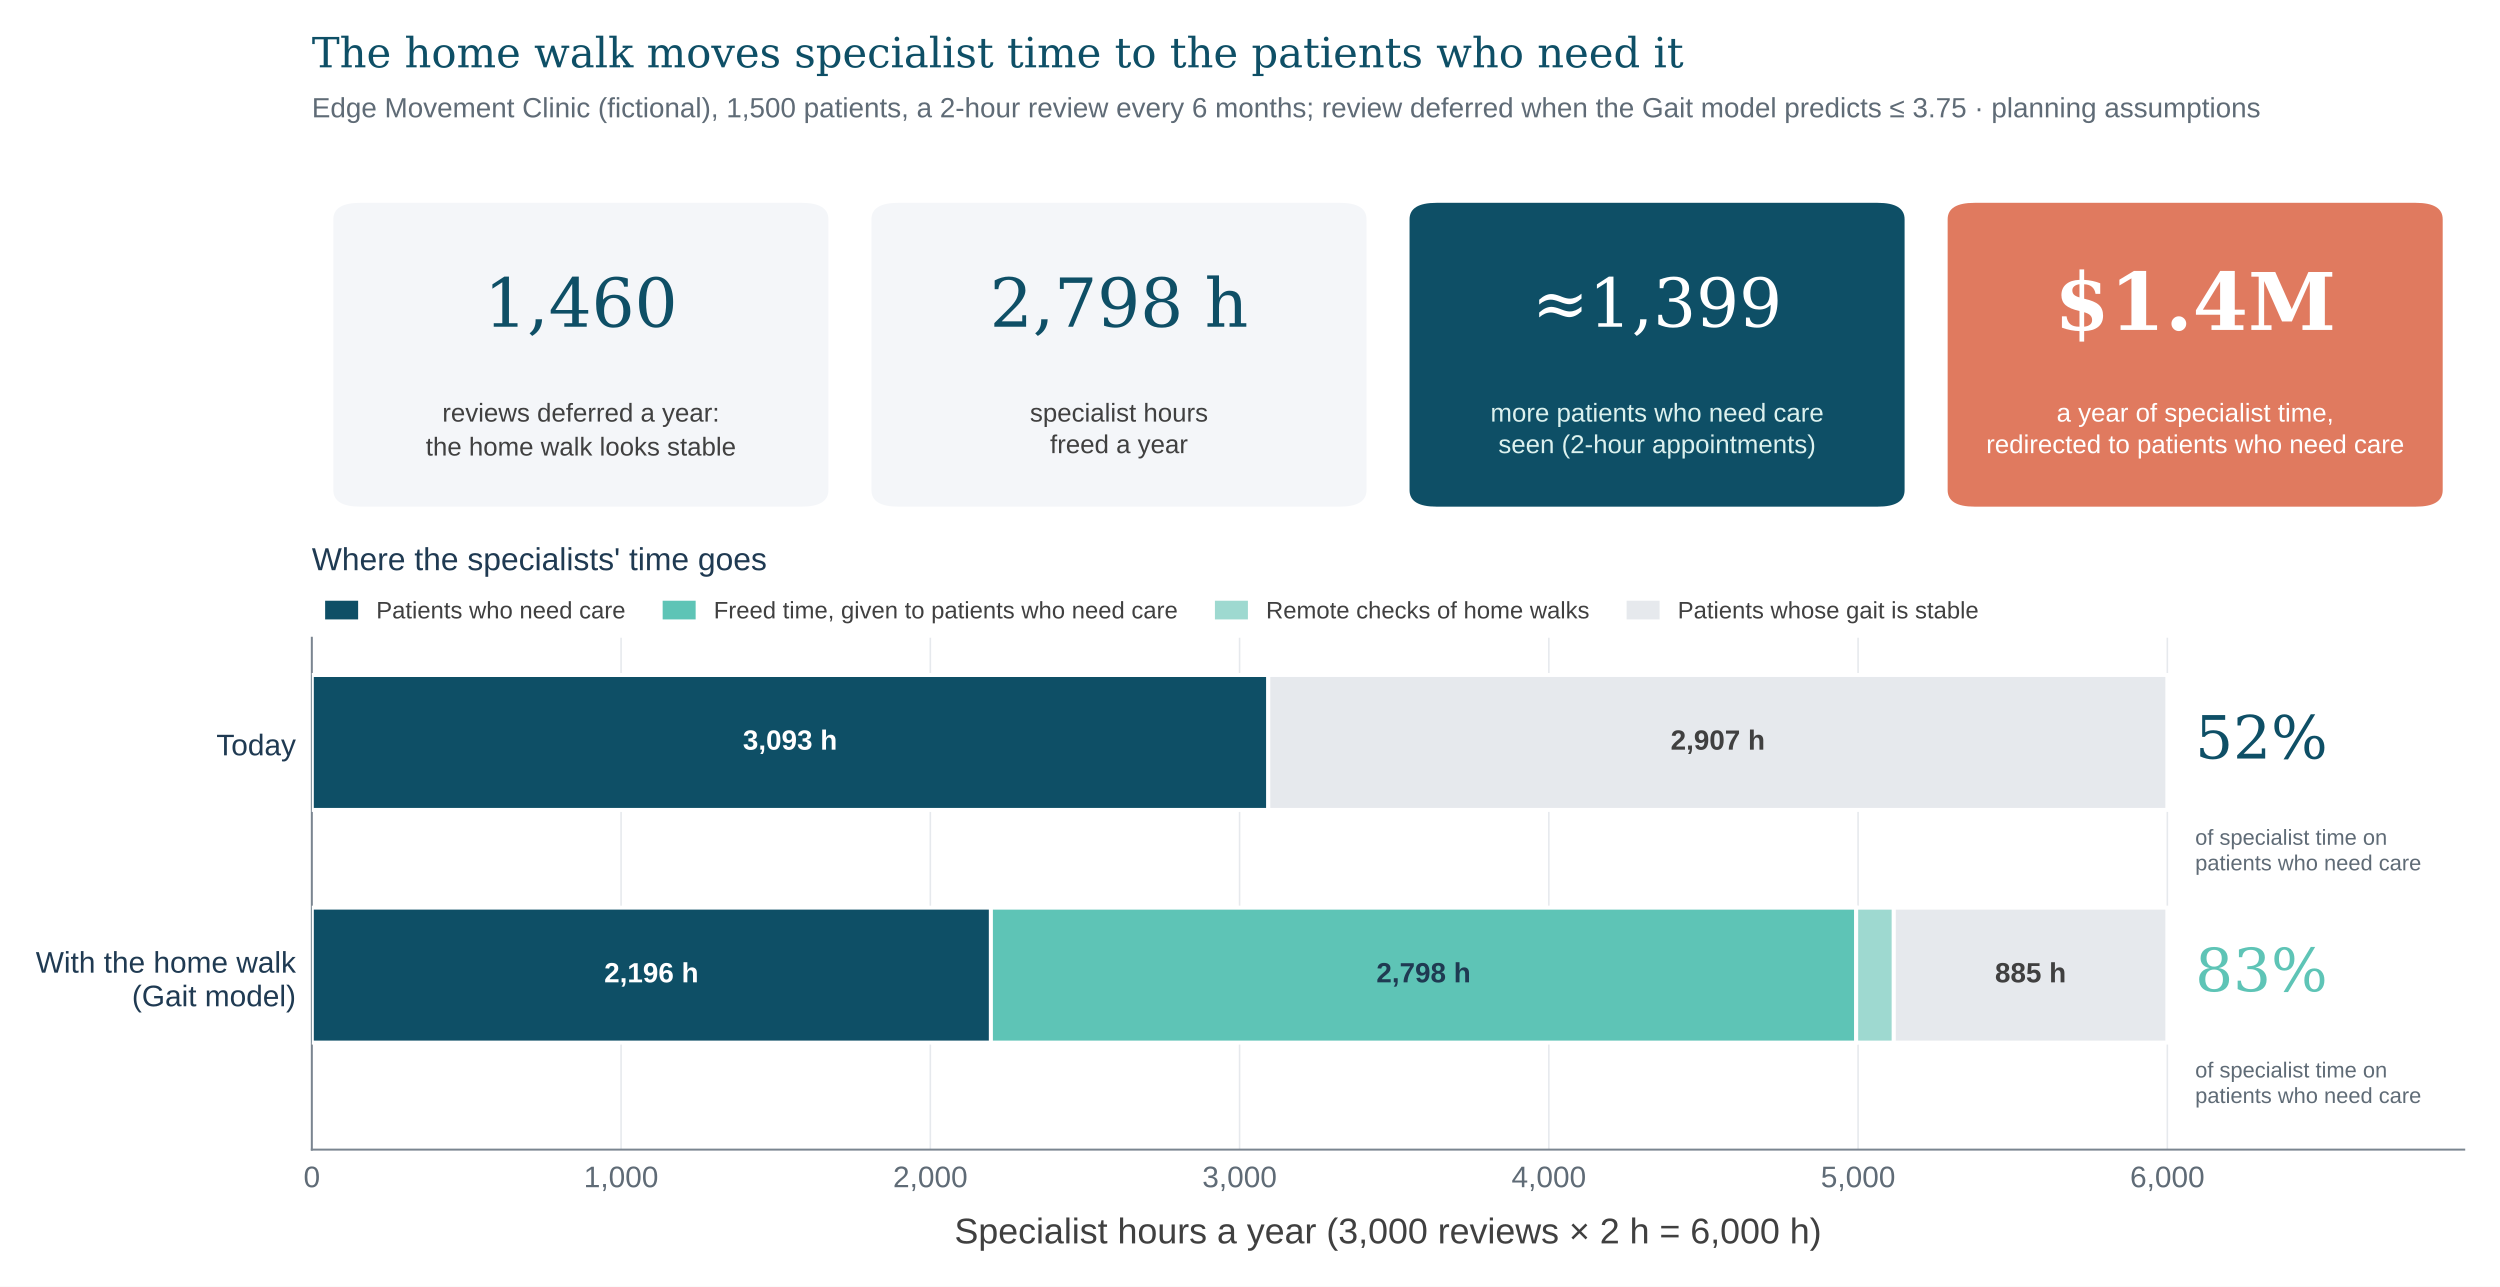
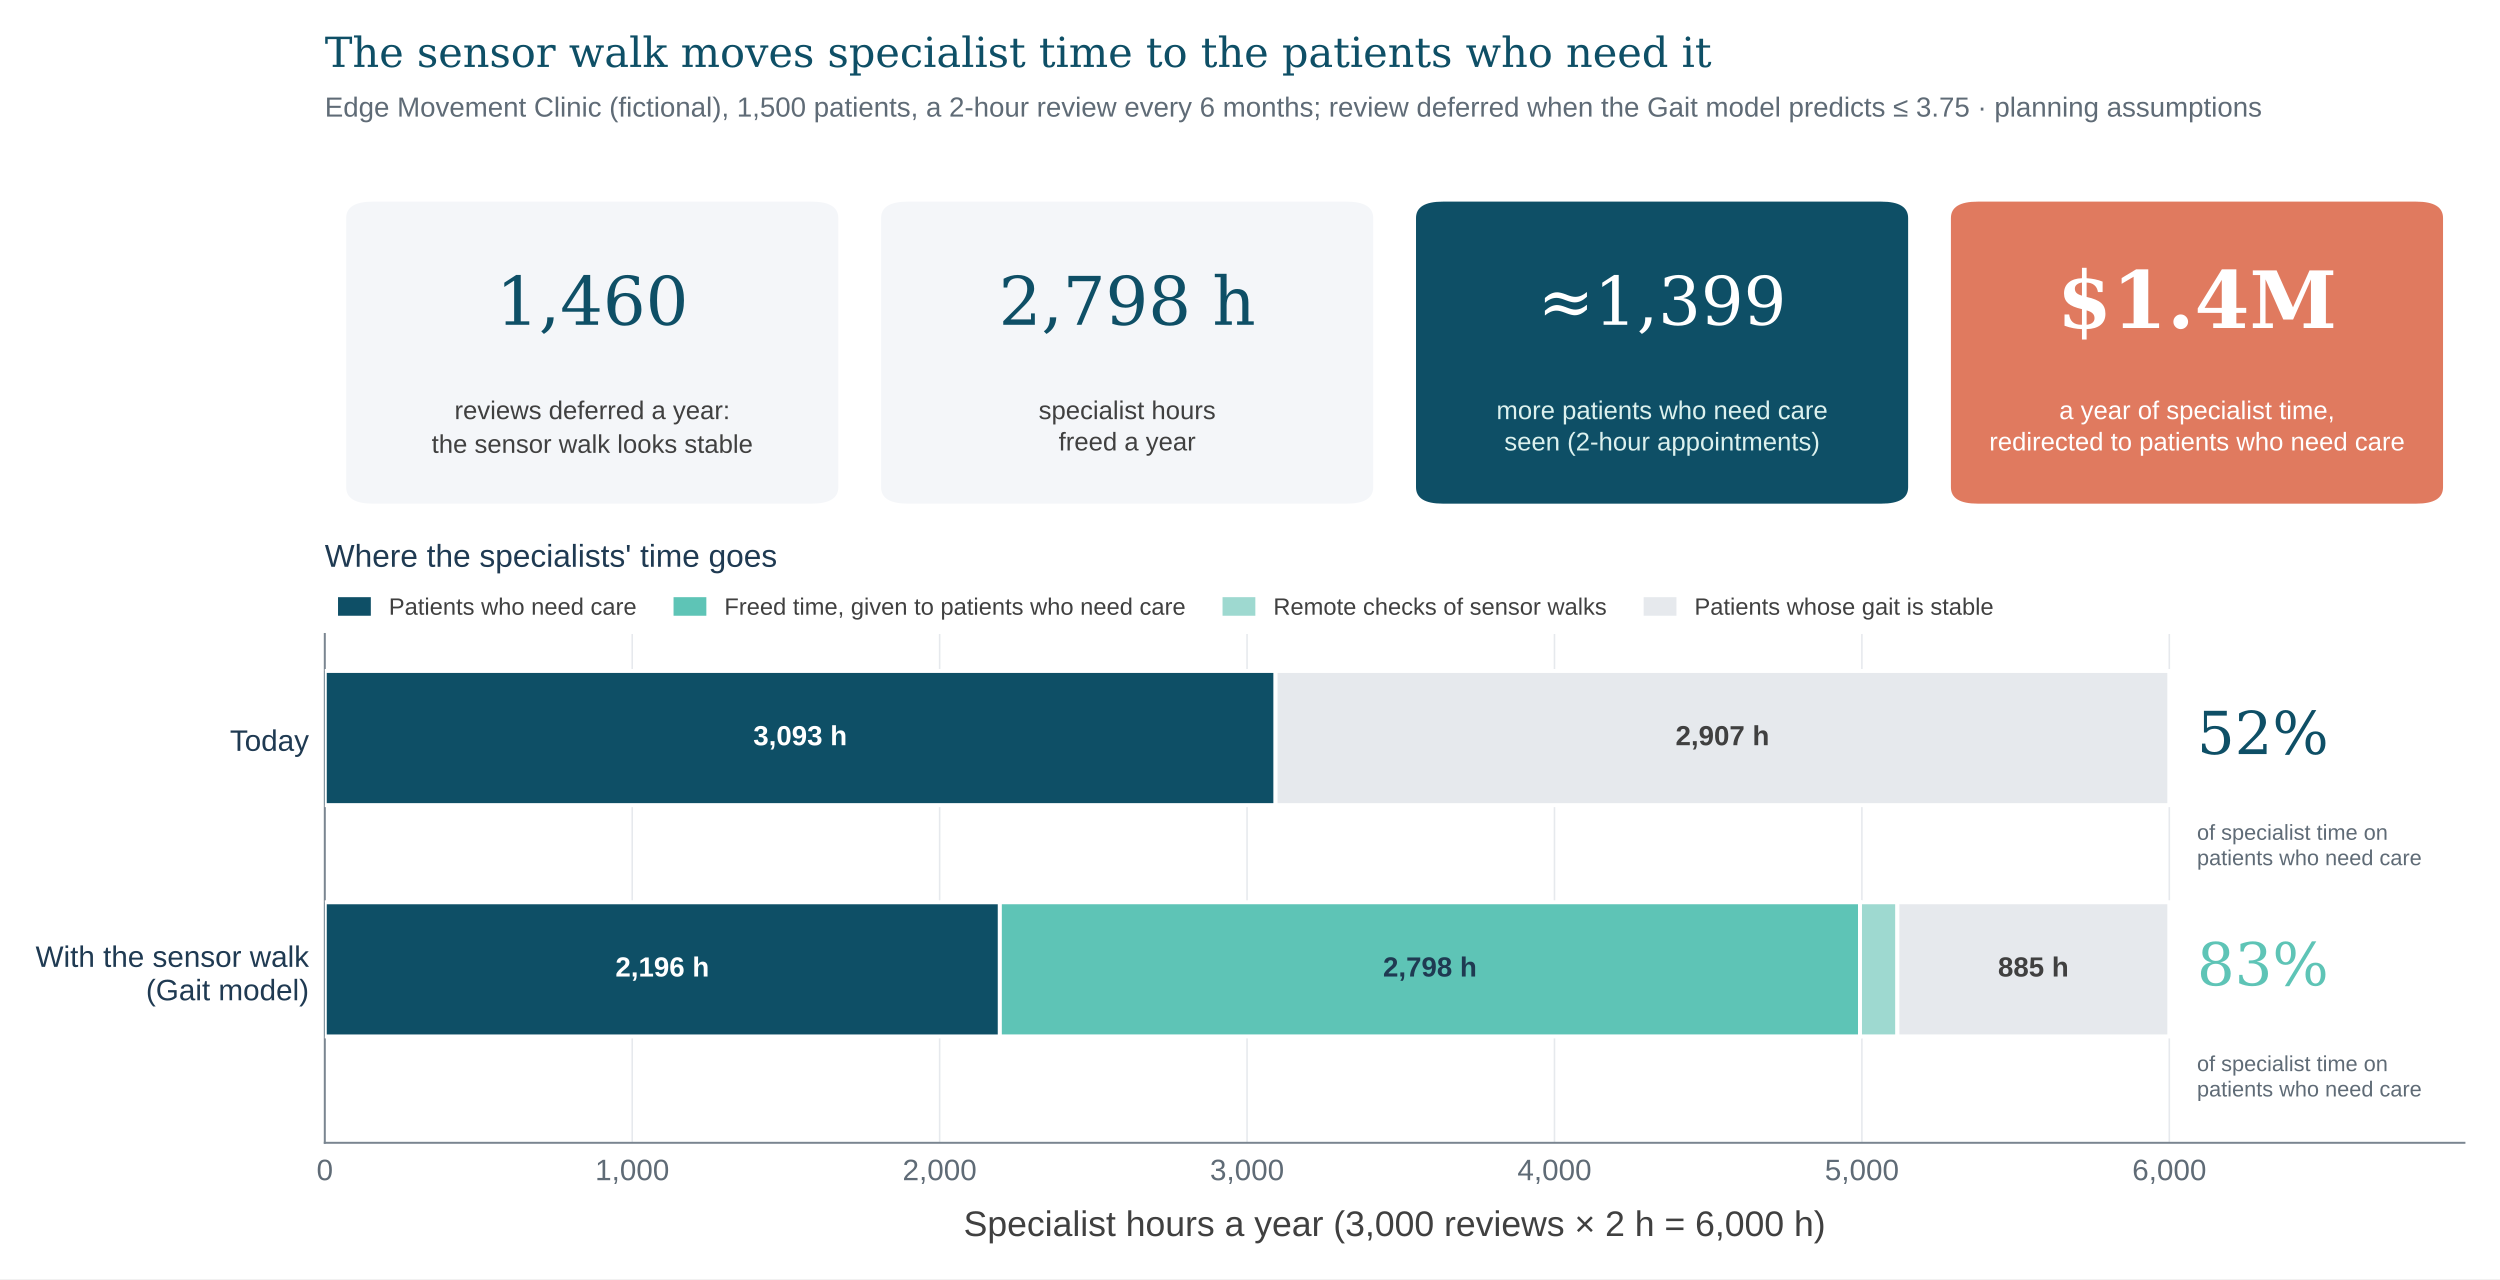
- <svg xmlns="http://www.w3.org/2000/svg" width="1257.757pt" height="647.346pt" viewBox="0 0 1257.757 647.346" version="1.1">
+ <svg xmlns="http://www.w3.org/2000/svg" width="1265.257pt" height="647.346pt" viewBox="0 0 1265.257 647.346" version="1.1">
  <defs>
    <style type="text/css">*{stroke-linejoin: round; stroke-linecap: butt}</style>
  </defs>
  <g id="figure_1">
    <g id="patch_1">
-       <path d="M 0 647.346  L 1257.757 647.346  L 1257.757 0  L 0 0  z " style="fill: #ffffff" />
+       <path d="M 0 647.346  L 1265.257 647.346  L 1265.257 0  L 0 0  z " style="fill: #ffffff" />
    </g>
    <g id="axes_1">
      <g id="patch_2">
-         <path d="M 181.242 254.897  L 403.233 254.897  Q 416.769 254.897 416.769 246.59  L 416.769 110.353  Q 416.769 102.046 403.233 102.046  L 181.242 102.046  Q 167.706 102.046 167.706 110.353  L 167.706 246.59  Q 167.706 254.897 181.242 254.897  z " clip-path="url(#pe69477cc63)" style="fill: #f4f6f9" />
+         <path d="M 188.742 254.897  L 410.733 254.897  Q 424.269 254.897 424.269 246.59  L 424.269 110.353  Q 424.269 102.046 410.733 102.046  L 188.742 102.046  Q 175.206 102.046 175.206 110.353  L 175.206 246.59  Q 175.206 254.897 188.742 254.897  z " clip-path="url(#pb648357796)" style="fill: #f4f6f9" />
      </g>
      <g id="patch_3">
-         <path d="M 451.962 254.897  L 673.953 254.897  Q 687.489 254.897 687.489 246.59  L 687.489 110.353  Q 687.489 102.046 673.953 102.046  L 451.962 102.046  Q 438.426 102.046 438.426 110.353  L 438.426 246.59  Q 438.426 254.897 451.962 254.897  z " clip-path="url(#pe69477cc63)" style="fill: #f4f6f9" />
+         <path d="M 459.462 254.897  L 681.453 254.897  Q 694.989 254.897 694.989 246.59  L 694.989 110.353  Q 694.989 102.046 681.453 102.046  L 459.462 102.046  Q 445.926 102.046 445.926 110.353  L 445.926 246.59  Q 445.926 254.897 459.462 254.897  z " clip-path="url(#pb648357796)" style="fill: #f4f6f9" />
      </g>
      <g id="patch_4">
-         <path d="M 722.682 254.897  L 944.673 254.897  Q 958.209 254.897 958.209 246.59  L 958.209 110.353  Q 958.209 102.046 944.673 102.046  L 722.682 102.046  Q 709.146 102.046 709.146 110.353  L 709.146 246.59  Q 709.146 254.897 722.682 254.897  z " clip-path="url(#pe69477cc63)" style="fill: #0e4f66" />
+         <path d="M 730.182 254.897  L 952.173 254.897  Q 965.709 254.897 965.709 246.59  L 965.709 110.353  Q 965.709 102.046 952.173 102.046  L 730.182 102.046  Q 716.646 102.046 716.646 110.353  L 716.646 246.59  Q 716.646 254.897 730.182 254.897  z " clip-path="url(#pb648357796)" style="fill: #0e4f66" />
      </g>
      <g id="patch_5">
-         <path d="M 993.402 254.897  L 1215.393 254.897  Q 1228.929 254.897 1228.929 246.59  L 1228.929 110.353  Q 1228.929 102.046 1215.393 102.046  L 993.402 102.046  Q 979.866 102.046 979.866 110.353  L 979.866 246.59  Q 979.866 254.897 993.402 254.897  z " clip-path="url(#pe69477cc63)" style="fill: #e07a5f" />
+         <path d="M 1000.902 254.897  L 1222.893 254.897  Q 1236.429 254.897 1236.429 246.59  L 1236.429 110.353  Q 1236.429 102.046 1222.893 102.046  L 1000.902 102.046  Q 987.366 102.046 987.366 110.353  L 987.366 246.59  Q 987.366 254.897 1000.902 254.897  z " clip-path="url(#pb648357796)" style="fill: #e07a5f" />
      </g>
      <g id="text_1">
-         <text style="font-size: 34px; font-family: 'Georgia', 'DejaVu Serif', serif; text-anchor: middle; fill: #0e4f66" x="292.237" y="164.384" transform="rotate(-0 292.2373 164.3836)">1,460</text>
+         <text style="font-size: 34px; font-family: 'Georgia', 'DejaVu Serif', serif; text-anchor: middle; fill: #0e4f66" x="299.737" y="164.384" transform="rotate(-0 299.7373 164.3836)">1,460</text>
      </g>
      <g id="text_2">
-         <text style="font-size: 13px; font-family: 'Arial', 'DejaVu Sans', sans-serif; fill: #404040" transform="translate(222.5167 212.1176)">reviews deferred a year:</text>
-         <text style="font-size: 13px; font-family: 'Arial', 'DejaVu Sans', sans-serif; fill: #404040" transform="translate(214.2008 229.1905)">the home walk looks stable</text>
+         <text style="font-size: 13px; font-family: 'Arial', 'DejaVu Sans', sans-serif; fill: #404040" transform="translate(230.0167 212.1176)">reviews deferred a year:</text>
+         <text style="font-size: 13px; font-family: 'Arial', 'DejaVu Sans', sans-serif; fill: #404040" transform="translate(218.4508 229.1905)">the sensor walk looks stable</text>
      </g>
      <g id="text_3">
-         <text style="font-size: 34px; font-family: 'Georgia', 'DejaVu Serif', serif; text-anchor: middle; fill: #0e4f66" x="562.957" y="164.384" transform="rotate(-0 562.9573 164.3836)">2,798 h</text>
+         <text style="font-size: 34px; font-family: 'Georgia', 'DejaVu Serif', serif; text-anchor: middle; fill: #0e4f66" x="570.457" y="164.384" transform="rotate(-0 570.4573 164.3836)">2,798 h</text>
      </g>
      <g id="text_4">
-         <text style="font-size: 13px; font-family: 'Arial', 'DejaVu Sans', sans-serif; fill: #404040" transform="translate(518.1612 212.1145)">specialist hours</text>
-         <text style="font-size: 13px; font-family: 'Arial', 'DejaVu Sans', sans-serif; fill: #404040" transform="translate(528.2737 227.9778)">freed a year</text>
+         <text style="font-size: 13px; font-family: 'Arial', 'DejaVu Sans', sans-serif; fill: #404040" transform="translate(525.6612 212.1145)">specialist hours</text>
+         <text style="font-size: 13px; font-family: 'Arial', 'DejaVu Sans', sans-serif; fill: #404040" transform="translate(535.7737 227.9778)">freed a year</text>
      </g>
      <g id="text_5">
-         <text style="font-size: 34px; font-family: 'Georgia', 'DejaVu Serif', serif; text-anchor: middle; fill: #ffffff" x="833.677" y="164.384" transform="rotate(-0 833.6773 164.3836)">≈1,399</text>
+         <text style="font-size: 34px; font-family: 'Georgia', 'DejaVu Serif', serif; text-anchor: middle; fill: #ffffff" x="841.177" y="164.384" transform="rotate(-0 841.1773 164.3836)">≈1,399</text>
      </g>
      <g id="text_6">
-         <text style="font-size: 13px; font-family: 'Arial', 'DejaVu Sans', sans-serif; fill: #dcf1ee" transform="translate(749.8568 212.1145)">more patients who need care</text>
-         <text style="font-size: 13px; font-family: 'Arial', 'DejaVu Sans', sans-serif; fill: #dcf1ee" transform="translate(753.834 227.9778)">seen (2-hour appointments)</text>
+         <text style="font-size: 13px; font-family: 'Arial', 'DejaVu Sans', sans-serif; fill: #dcf1ee" transform="translate(757.3568 212.1145)">more patients who need care</text>
+         <text style="font-size: 13px; font-family: 'Arial', 'DejaVu Sans', sans-serif; fill: #dcf1ee" transform="translate(761.334 227.9778)">seen (2-hour appointments)</text>
      </g>
      <g id="text_7">
-         <text style="font-weight: 700; font-size: 40px; font-family: 'Georgia', 'DejaVu Serif', serif; text-anchor: middle; fill: #ffffff" x="1104.397" y="166.002" transform="rotate(-0 1104.397 166.0023)">$1.4M</text>
+         <text style="font-weight: 700; font-size: 40px; font-family: 'Georgia', 'DejaVu Serif', serif; text-anchor: middle; fill: #ffffff" x="1111.897" y="166.002" transform="rotate(-0 1111.897 166.0023)">$1.4M</text>
      </g>
      <g id="text_8">
-         <text style="font-size: 13px; font-family: 'Arial', 'DejaVu Sans', sans-serif; fill: #ffffff" transform="translate(1034.679 212.1176)">a year of specialist time,</text>
-         <text style="font-size: 13px; font-family: 'Arial', 'DejaVu Sans', sans-serif; fill: #ffffff" transform="translate(999.2568 227.9748)">redirected to patients who need care</text>
+         <text style="font-size: 13px; font-family: 'Arial', 'DejaVu Sans', sans-serif; fill: #ffffff" transform="translate(1042.179 212.1176)">a year of specialist time,</text>
+         <text style="font-size: 13px; font-family: 'Arial', 'DejaVu Sans', sans-serif; fill: #ffffff" transform="translate(1006.757 227.9748)">redirected to patients who need care</text>
      </g>
    </g>
    <g id="axes_2">
      <g id="patch_6">
-         <path d="M 156.877 578.376  L 1239.757 578.376  L 1239.757 320.855  L 156.877 320.855  z " style="fill: #ffffff" />
+         <path d="M 164.377 578.376  L 1247.257 578.376  L 1247.257 320.855  L 164.377 320.855  z " style="fill: #ffffff" />
      </g>
      <g id="matplotlib.axis_1">
        <g id="xtick_1">
          <g id="line2d_1">
-             <path d="M 156.877 578.376  L 156.877 320.855  " clip-path="url(#p43bace91bb)" style="fill: none; stroke: #e6e9ed; stroke-width: 0.8; stroke-linecap: round" />
+             <path d="M 164.377 578.376  L 164.377 320.855  " clip-path="url(#p11ad9bfaa8)" style="fill: none; stroke: #e6e9ed; stroke-width: 0.8; stroke-linecap: round" />
          </g>
          <g id="line2d_2" />
          <g id="text_9">
-             <text style="font-size: 15px; font-family: 'Arial', 'DejaVu Sans', sans-serif; text-anchor: middle; fill: #5f6b76" x="156.877" y="597.296" transform="rotate(-0 156.8773 597.2964)">0</text>
+             <text style="font-size: 15px; font-family: 'Arial', 'DejaVu Sans', sans-serif; text-anchor: middle; fill: #5f6b76" x="164.377" y="597.296" transform="rotate(-0 164.3773 597.2964)">0</text>
          </g>
        </g>
        <g id="xtick_2">
          <g id="line2d_3">
-             <path d="M 312.464 578.376  L 312.464 320.855  " clip-path="url(#p43bace91bb)" style="fill: none; stroke: #e6e9ed; stroke-width: 0.8; stroke-linecap: round" />
+             <path d="M 319.964 578.376  L 319.964 320.855  " clip-path="url(#p11ad9bfaa8)" style="fill: none; stroke: #e6e9ed; stroke-width: 0.8; stroke-linecap: round" />
          </g>
          <g id="line2d_4" />
          <g id="text_10">
-             <text style="font-size: 15px; font-family: 'Arial', 'DejaVu Sans', sans-serif; text-anchor: middle; fill: #5f6b76" x="312.464" y="597.296" transform="rotate(-0 312.4636 597.2964)">1,000</text>
+             <text style="font-size: 15px; font-family: 'Arial', 'DejaVu Sans', sans-serif; text-anchor: middle; fill: #5f6b76" x="319.964" y="597.296" transform="rotate(-0 319.9636 597.2964)">1,000</text>
          </g>
        </g>
        <g id="xtick_3">
          <g id="line2d_5">
-             <path d="M 468.05 578.376  L 468.05 320.855  " clip-path="url(#p43bace91bb)" style="fill: none; stroke: #e6e9ed; stroke-width: 0.8; stroke-linecap: round" />
+             <path d="M 475.55 578.376  L 475.55 320.855  " clip-path="url(#p11ad9bfaa8)" style="fill: none; stroke: #e6e9ed; stroke-width: 0.8; stroke-linecap: round" />
          </g>
          <g id="line2d_6" />
          <g id="text_11">
-             <text style="font-size: 15px; font-family: 'Arial', 'DejaVu Sans', sans-serif; text-anchor: middle; fill: #5f6b76" x="468.05" y="597.296" transform="rotate(-0 468.0498 597.2964)">2,000</text>
+             <text style="font-size: 15px; font-family: 'Arial', 'DejaVu Sans', sans-serif; text-anchor: middle; fill: #5f6b76" x="475.55" y="597.296" transform="rotate(-0 475.5498 597.2964)">2,000</text>
          </g>
        </g>
        <g id="xtick_4">
          <g id="line2d_7">
-             <path d="M 623.636 578.376  L 623.636 320.855  " clip-path="url(#p43bace91bb)" style="fill: none; stroke: #e6e9ed; stroke-width: 0.8; stroke-linecap: round" />
+             <path d="M 631.136 578.376  L 631.136 320.855  " clip-path="url(#p11ad9bfaa8)" style="fill: none; stroke: #e6e9ed; stroke-width: 0.8; stroke-linecap: round" />
          </g>
          <g id="line2d_8" />
          <g id="text_12">
-             <text style="font-size: 15px; font-family: 'Arial', 'DejaVu Sans', sans-serif; text-anchor: middle; fill: #5f6b76" x="623.636" y="597.296" transform="rotate(-0 623.636 597.2964)">3,000</text>
+             <text style="font-size: 15px; font-family: 'Arial', 'DejaVu Sans', sans-serif; text-anchor: middle; fill: #5f6b76" x="631.136" y="597.296" transform="rotate(-0 631.136 597.2964)">3,000</text>
          </g>
        </g>
        <g id="xtick_5">
          <g id="line2d_9">
-             <path d="M 779.222 578.376  L 779.222 320.855  " clip-path="url(#p43bace91bb)" style="fill: none; stroke: #e6e9ed; stroke-width: 0.8; stroke-linecap: round" />
+             <path d="M 786.722 578.376  L 786.722 320.855  " clip-path="url(#p11ad9bfaa8)" style="fill: none; stroke: #e6e9ed; stroke-width: 0.8; stroke-linecap: round" />
          </g>
          <g id="line2d_10" />
          <g id="text_13">
-             <text style="font-size: 15px; font-family: 'Arial', 'DejaVu Sans', sans-serif; text-anchor: middle; fill: #5f6b76" x="779.222" y="597.296" transform="rotate(-0 779.2222 597.2964)">4,000</text>
+             <text style="font-size: 15px; font-family: 'Arial', 'DejaVu Sans', sans-serif; text-anchor: middle; fill: #5f6b76" x="786.722" y="597.296" transform="rotate(-0 786.7222 597.2964)">4,000</text>
          </g>
        </g>
        <g id="xtick_6">
          <g id="line2d_11">
-             <path d="M 934.808 578.376  L 934.808 320.855  " clip-path="url(#p43bace91bb)" style="fill: none; stroke: #e6e9ed; stroke-width: 0.8; stroke-linecap: round" />
+             <path d="M 942.308 578.376  L 942.308 320.855  " clip-path="url(#p11ad9bfaa8)" style="fill: none; stroke: #e6e9ed; stroke-width: 0.8; stroke-linecap: round" />
          </g>
          <g id="line2d_12" />
          <g id="text_14">
-             <text style="font-size: 15px; font-family: 'Arial', 'DejaVu Sans', sans-serif; text-anchor: middle; fill: #5f6b76" x="934.808" y="597.296" transform="rotate(-0 934.8084 597.2964)">5,000</text>
+             <text style="font-size: 15px; font-family: 'Arial', 'DejaVu Sans', sans-serif; text-anchor: middle; fill: #5f6b76" x="942.308" y="597.296" transform="rotate(-0 942.3084 597.2964)">5,000</text>
          </g>
        </g>
        <g id="xtick_7">
          <g id="line2d_13">
-             <path d="M 1090.395 578.376  L 1090.395 320.855  " clip-path="url(#p43bace91bb)" style="fill: none; stroke: #e6e9ed; stroke-width: 0.8; stroke-linecap: round" />
+             <path d="M 1097.895 578.376  L 1097.895 320.855  " clip-path="url(#p11ad9bfaa8)" style="fill: none; stroke: #e6e9ed; stroke-width: 0.8; stroke-linecap: round" />
          </g>
          <g id="line2d_14" />
          <g id="text_15">
-             <text style="font-size: 15px; font-family: 'Arial', 'DejaVu Sans', sans-serif; text-anchor: middle; fill: #5f6b76" x="1090.395" y="597.296" transform="rotate(-0 1090.395 597.2964)">6,000</text>
+             <text style="font-size: 15px; font-family: 'Arial', 'DejaVu Sans', sans-serif; text-anchor: middle; fill: #5f6b76" x="1097.895" y="597.296" transform="rotate(-0 1097.895 597.2964)">6,000</text>
          </g>
        </g>
        <g id="text_16">
-           <text style="font-size: 18px; font-family: 'Arial', 'DejaVu Sans', sans-serif; text-anchor: middle; fill: #404040" x="698.317" y="625.558" transform="rotate(-0 698.3173 625.5576)">Specialist hours a year (3,000 reviews × 2 h = 6,000 h)</text>
+           <text style="font-size: 18px; font-family: 'Arial', 'DejaVu Sans', sans-serif; text-anchor: middle; fill: #404040" x="705.817" y="625.558" transform="rotate(-0 705.8173 625.5576)">Specialist hours a year (3,000 reviews × 2 h = 6,000 h)</text>
        </g>
      </g>
      <g id="matplotlib.axis_2">
        <g id="ytick_1">
          <g id="line2d_15" />
          <g id="text_17">
-             <text style="font-size: 15px; font-family: 'Arial', 'DejaVu Sans', sans-serif; fill: #1f3a52" transform="translate(18 489.3496)">With the home walk</text>
-             <text style="font-size: 15px; font-family: 'Arial', 'DejaVu Sans', sans-serif; fill: #1f3a52" transform="translate(66.36094 506.2507)">(Gait model)</text>
+             <text style="font-size: 15px; font-family: 'Arial', 'DejaVu Sans', sans-serif; fill: #1f3a52" transform="translate(18 489.3496)">With the sensor walk</text>
+             <text style="font-size: 15px; font-family: 'Arial', 'DejaVu Sans', sans-serif; fill: #1f3a52" transform="translate(73.86094 506.2507)">(Gait model)</text>
          </g>
        </g>
        <g id="ytick_2">
          <g id="line2d_16" />
          <g id="text_18">
-             <text style="font-size: 15px; font-family: 'Arial', 'DejaVu Sans', sans-serif; text-anchor: end; fill: #1f3a52" x="148.877" y="380" transform="rotate(-0 148.8773 380)">Today</text>
+             <text style="font-size: 15px; font-family: 'Arial', 'DejaVu Sans', sans-serif; text-anchor: end; fill: #1f3a52" x="156.377" y="380" transform="rotate(-0 156.3773 380)">Today</text>
          </g>
        </g>
      </g>
      <g id="patch_7">
-         <path d="M 156.877 578.376  L 156.877 320.855  " style="fill: none; stroke: #7a8590; stroke-linejoin: miter; stroke-linecap: square" />
+         <path d="M 164.377 578.376  L 164.377 320.855  " style="fill: none; stroke: #7a8590; stroke-linejoin: miter; stroke-linecap: square" />
      </g>
      <g id="patch_8">
-         <path d="M 156.877 578.376  L 1239.757 578.376  " style="fill: none; stroke: #7a8590; stroke-linejoin: miter; stroke-linecap: square" />
+         <path d="M 164.377 578.376  L 1247.257 578.376  " style="fill: none; stroke: #7a8590; stroke-linejoin: miter; stroke-linecap: square" />
      </g>
      <g id="patch_9">
-         <path d="M 156.877 524.531  L 498.525 524.531  L 498.525 456.639  L 156.877 456.639  z " clip-path="url(#p43bace91bb)" style="fill: #0e4f66; stroke: #ffffff; stroke-width: 2; stroke-linejoin: miter" />
+         <path d="M 164.377 524.531  L 506.025 524.531  L 506.025 456.639  L 164.377 456.639  z " clip-path="url(#p11ad9bfaa8)" style="fill: #0e4f66; stroke: #ffffff; stroke-width: 2; stroke-linejoin: miter" />
      </g>
      <g id="patch_10">
-         <path d="M 498.525 524.531  L 933.846 524.531  L 933.846 456.639  L 498.525 456.639  z " clip-path="url(#p43bace91bb)" style="fill: #5ec4b6; stroke: #ffffff; stroke-width: 2; stroke-linejoin: miter" />
+         <path d="M 506.025 524.531  L 941.346 524.531  L 941.346 456.639  L 506.025 456.639  z " clip-path="url(#p11ad9bfaa8)" style="fill: #5ec4b6; stroke: #ffffff; stroke-width: 2; stroke-linejoin: miter" />
      </g>
      <g id="patch_11">
-         <path d="M 933.846 524.531  L 952.773 524.531  L 952.773 456.639  L 933.846 456.639  z " clip-path="url(#p43bace91bb)" style="fill: #9ed9d0; stroke: #ffffff; stroke-width: 2; stroke-linejoin: miter" />
+         <path d="M 941.346 524.531  L 960.273 524.531  L 960.273 456.639  L 941.346 456.639  z " clip-path="url(#p11ad9bfaa8)" style="fill: #9ed9d0; stroke: #ffffff; stroke-width: 2; stroke-linejoin: miter" />
      </g>
      <g id="patch_12">
-         <path d="M 952.773 524.531  L 1090.395 524.531  L 1090.395 456.639  L 952.773 456.639  z " clip-path="url(#p43bace91bb)" style="fill: #e6e9ed; stroke: #ffffff; stroke-width: 2; stroke-linejoin: miter" />
+         <path d="M 960.273 524.531  L 1097.895 524.531  L 1097.895 456.639  L 960.273 456.639  z " clip-path="url(#p11ad9bfaa8)" style="fill: #e6e9ed; stroke: #ffffff; stroke-width: 2; stroke-linejoin: miter" />
      </g>
      <g id="patch_13">
-         <path d="M 156.877 407.476  L 638.072 407.476  L 638.072 339.584  L 156.877 339.584  z " clip-path="url(#p43bace91bb)" style="fill: #0e4f66; stroke: #ffffff; stroke-width: 2; stroke-linejoin: miter" />
+         <path d="M 164.377 407.476  L 645.572 407.476  L 645.572 339.584  L 164.377 339.584  z " clip-path="url(#p11ad9bfaa8)" style="fill: #0e4f66; stroke: #ffffff; stroke-width: 2; stroke-linejoin: miter" />
      </g>
      <g id="patch_14">
-         <path d="M 638.072 407.476  L 1090.395 407.476  L 1090.395 339.584  L 638.072 339.584  z " clip-path="url(#p43bace91bb)" style="fill: #e6e9ed; stroke: #ffffff; stroke-width: 2; stroke-linejoin: miter" />
+         <path d="M 645.572 407.476  L 1097.895 407.476  L 1097.895 339.584  L 645.572 339.584  z " clip-path="url(#p11ad9bfaa8)" style="fill: #e6e9ed; stroke: #ffffff; stroke-width: 2; stroke-linejoin: miter" />
      </g>
      <g id="text_19">
-         <text style="font-size: 30px; font-family: 'Georgia', 'DejaVu Serif', serif; text-anchor: start; fill: #5ec4b6" x="1104.397" y="498.678" transform="rotate(-0 1104.397 498.6781)">83%</text>
+         <text style="font-size: 30px; font-family: 'Georgia', 'DejaVu Serif', serif; text-anchor: start; fill: #5ec4b6" x="1111.897" y="498.678" transform="rotate(-0 1111.897 498.6781)">83%</text>
      </g>
      <g id="text_20">
-         <text style="font-size: 11px; font-family: 'Arial', 'DejaVu Sans', sans-serif; fill: #5f6b76" transform="translate(1104.397 542.0873)">of specialist time on</text>
-         <text style="font-size: 11px; font-family: 'Arial', 'DejaVu Sans', sans-serif; fill: #5f6b76" transform="translate(1104.397 554.9243)">patients who need care</text>
+         <text style="font-size: 11px; font-family: 'Arial', 'DejaVu Sans', sans-serif; fill: #5f6b76" transform="translate(1111.897 542.0873)">of specialist time on</text>
+         <text style="font-size: 11px; font-family: 'Arial', 'DejaVu Sans', sans-serif; fill: #5f6b76" transform="translate(1111.897 554.9243)">patients who need care</text>
      </g>
      <g id="text_21">
-         <text style="font-size: 30px; font-family: 'Georgia', 'DejaVu Serif', serif; text-anchor: start; fill: #0e4f66" x="1104.397" y="381.623" transform="rotate(-0 1104.397 381.6232)">52%</text>
+         <text style="font-size: 30px; font-family: 'Georgia', 'DejaVu Serif', serif; text-anchor: start; fill: #0e4f66" x="1111.897" y="381.623" transform="rotate(-0 1111.897 381.6232)">52%</text>
      </g>
      <g id="text_22">
-         <text style="font-size: 11px; font-family: 'Arial', 'DejaVu Sans', sans-serif; fill: #5f6b76" transform="translate(1104.397 425.0324)">of specialist time on</text>
-         <text style="font-size: 11px; font-family: 'Arial', 'DejaVu Sans', sans-serif; fill: #5f6b76" transform="translate(1104.397 437.8695)">patients who need care</text>
+         <text style="font-size: 11px; font-family: 'Arial', 'DejaVu Sans', sans-serif; fill: #5f6b76" transform="translate(1111.897 425.0324)">of specialist time on</text>
+         <text style="font-size: 11px; font-family: 'Arial', 'DejaVu Sans', sans-serif; fill: #5f6b76" transform="translate(1111.897 437.8695)">patients who need care</text>
      </g>
      <g id="text_23">
-         <text style="font-size: 16px; font-family: 'Arial', 'DejaVu Sans', sans-serif; text-anchor: start; fill: #1f3a52" x="156.877" y="286.855" transform="rotate(-0 156.8773 286.8553)">Where the specialists' time goes</text>
+         <text style="font-size: 16px; font-family: 'Arial', 'DejaVu Sans', sans-serif; text-anchor: start; fill: #1f3a52" x="164.377" y="286.855" transform="rotate(-0 164.3773 286.8553)">Where the specialists' time goes</text>
      </g>
      <g id="text_24">
-         <text style="font-weight: 700; font-size: 14px; font-family: 'Arial', 'DejaVu Sans', sans-serif; text-anchor: middle; fill: #ffffff" x="327.701" y="494.208" transform="rotate(-0 327.7014 494.2079)">2,196 h</text>
+         <text style="font-weight: 700; font-size: 14px; font-family: 'Arial', 'DejaVu Sans', sans-serif; text-anchor: middle; fill: #ffffff" x="335.201" y="494.208" transform="rotate(-0 335.2014 494.2079)">2,196 h</text>
      </g>
      <g id="text_25">
-         <text style="font-weight: 700; font-size: 14px; font-family: 'Arial', 'DejaVu Sans', sans-serif; text-anchor: middle; fill: #1f3a52" x="716.186" y="494.208" transform="rotate(-0 716.1857 494.2079)">2,798 h</text>
+         <text style="font-weight: 700; font-size: 14px; font-family: 'Arial', 'DejaVu Sans', sans-serif; text-anchor: middle; fill: #1f3a52" x="723.686" y="494.208" transform="rotate(-0 723.6857 494.2079)">2,798 h</text>
      </g>
      <g id="text_26">
-         <text style="font-weight: 700; font-size: 14px; font-family: 'Arial', 'DejaVu Sans', sans-serif; text-anchor: middle; fill: #404040" x="1021.584" y="494.208" transform="rotate(-0 1021.584 494.2079)">885 h</text>
+         <text style="font-weight: 700; font-size: 14px; font-family: 'Arial', 'DejaVu Sans', sans-serif; text-anchor: middle; fill: #404040" x="1029.084" y="494.208" transform="rotate(-0 1029.084 494.2079)">885 h</text>
      </g>
      <g id="text_27">
-         <text style="font-weight: 700; font-size: 14px; font-family: 'Arial', 'DejaVu Sans', sans-serif; text-anchor: middle; fill: #ffffff" x="397.475" y="377.153" transform="rotate(-0 397.4746 377.153)">3,093 h</text>
+         <text style="font-weight: 700; font-size: 14px; font-family: 'Arial', 'DejaVu Sans', sans-serif; text-anchor: middle; fill: #ffffff" x="404.975" y="377.153" transform="rotate(-0 404.9746 377.153)">3,093 h</text>
      </g>
      <g id="text_28">
-         <text style="font-weight: 700; font-size: 14px; font-family: 'Arial', 'DejaVu Sans', sans-serif; text-anchor: middle; fill: #404040" x="864.233" y="377.153" transform="rotate(-0 864.2332 377.153)">2,907 h</text>
+         <text style="font-weight: 700; font-size: 14px; font-family: 'Arial', 'DejaVu Sans', sans-serif; text-anchor: middle; fill: #404040" x="871.733" y="377.153" transform="rotate(-0 871.7332 377.153)">2,907 h</text>
      </g>
      <g id="legend_1">
        <g id="patch_15">
-           <path d="M 164.077 311.13  L 179.677 311.13  L 179.677 302.73  L 164.077 302.73  z " style="fill: #0e4f66; stroke: #0e4f66; stroke-linejoin: miter" />
+           <path d="M 171.577 311.13  L 187.177 311.13  L 187.177 302.73  L 171.577 302.73  z " style="fill: #0e4f66; stroke: #0e4f66; stroke-linejoin: miter" />
        </g>
        <g id="text_29">
-           <text style="font-size: 12px; font-family: 'Arial', 'DejaVu Sans', sans-serif; text-anchor: start; fill: #404040" x="189.277" y="311.13" transform="rotate(-0 189.2773 311.1296)">Patients who need care</text>
+           <text style="font-size: 12px; font-family: 'Arial', 'DejaVu Sans', sans-serif; text-anchor: start; fill: #404040" x="196.777" y="311.13" transform="rotate(-0 196.7773 311.1296)">Patients who need care</text>
        </g>
        <g id="patch_16">
-           <path d="M 333.883 311.13  L 349.483 311.13  L 349.483 302.73  L 333.883 302.73  z " style="fill: #5ec4b6; stroke: #5ec4b6; stroke-linejoin: miter" />
+           <path d="M 341.383 311.13  L 356.983 311.13  L 356.983 302.73  L 341.383 302.73  z " style="fill: #5ec4b6; stroke: #5ec4b6; stroke-linejoin: miter" />
        </g>
        <g id="text_30">
-           <text style="font-size: 12px; font-family: 'Arial', 'DejaVu Sans', sans-serif; text-anchor: start; fill: #404040" x="359.083" y="311.13" transform="rotate(-0 359.083 311.1296)">Freed time, given to patients who need care</text>
+           <text style="font-size: 12px; font-family: 'Arial', 'DejaVu Sans', sans-serif; text-anchor: start; fill: #404040" x="366.583" y="311.13" transform="rotate(-0 366.583 311.1296)">Freed time, given to patients who need care</text>
        </g>
        <g id="patch_17">
-           <path d="M 611.732 311.13  L 627.332 311.13  L 627.332 302.73  L 611.732 302.73  z " style="fill: #9ed9d0; stroke: #9ed9d0; stroke-linejoin: miter" />
+           <path d="M 619.232 311.13  L 634.832 311.13  L 634.832 302.73  L 619.232 302.73  z " style="fill: #9ed9d0; stroke: #9ed9d0; stroke-linejoin: miter" />
        </g>
        <g id="text_31">
-           <text style="font-size: 12px; font-family: 'Arial', 'DejaVu Sans', sans-serif; text-anchor: start; fill: #404040" x="636.932" y="311.13" transform="rotate(-0 636.9317 311.1296)">Remote checks of home walks</text>
+           <text style="font-size: 12px; font-family: 'Arial', 'DejaVu Sans', sans-serif; text-anchor: start; fill: #404040" x="644.432" y="311.13" transform="rotate(-0 644.4317 311.1296)">Remote checks of sensor walks</text>
        </g>
        <g id="patch_18">
-           <path d="M 818.855 311.13  L 834.455 311.13  L 834.455 302.73  L 818.855 302.73  z " style="fill: #e6e9ed; stroke: #e6e9ed; stroke-linejoin: miter" />
+           <path d="M 832.355 311.13  L 847.955 311.13  L 847.955 302.73  L 832.355 302.73  z " style="fill: #e6e9ed; stroke: #e6e9ed; stroke-linejoin: miter" />
        </g>
        <g id="text_32">
-           <text style="font-size: 12px; font-family: 'Arial', 'DejaVu Sans', sans-serif; text-anchor: start; fill: #404040" x="844.055" y="311.13" transform="rotate(-0 844.0555 311.1296)">Patients whose gait is stable</text>
+           <text style="font-size: 12px; font-family: 'Arial', 'DejaVu Sans', sans-serif; text-anchor: start; fill: #404040" x="857.555" y="311.13" transform="rotate(-0 857.5555 311.1296)">Patients whose gait is stable</text>
        </g>
      </g>
    </g>
    <g id="text_33">
-       <text style="font-size: 21px; font-family: 'Georgia', 'DejaVu Serif', serif; text-anchor: start; fill: #0e4f66" x="156.877" y="33.883" transform="rotate(-0 156.8773 33.8833)">The home walk moves specialist time to the patients who need it</text>
+       <text style="font-size: 21px; font-family: 'Georgia', 'DejaVu Serif', serif; text-anchor: start; fill: #0e4f66" x="164.377" y="33.883" transform="rotate(-0 164.3773 33.8833)">The sensor walk moves specialist time to the patients who need it</text>
    </g>
    <g id="text_34">
-       <text style="font-size: 14px; font-family: 'Arial', 'DejaVu Sans', sans-serif; text-anchor: start; fill: #5f6b76" x="156.877" y="59.012" transform="rotate(-0 156.8773 59.01204)">Edge Movement Clinic (fictional), 1,500 patients, a 2-hour review every 6 months; review deferred when the Gait model predicts ≤ 3.75 · planning assumptions</text>
+       <text style="font-size: 14px; font-family: 'Arial', 'DejaVu Sans', sans-serif; text-anchor: start; fill: #5f6b76" x="164.377" y="59.012" transform="rotate(-0 164.3773 59.01204)">Edge Movement Clinic (fictional), 1,500 patients, a 2-hour review every 6 months; review deferred when the Gait model predicts ≤ 3.75 · planning assumptions</text>
    </g>
  </g>
  <defs>
-     <clipPath id="pe69477cc63">
-       <rect x="156.877" y="95.4" width="1082.88" height="166.142" />
+     <clipPath id="pb648357796">
+       <rect x="164.377" y="95.4" width="1082.88" height="166.142" />
    </clipPath>
-     <clipPath id="p43bace91bb">
-       <rect x="156.877" y="320.855" width="1082.88" height="257.521" />
+     <clipPath id="p11ad9bfaa8">
+       <rect x="164.377" y="320.855" width="1082.88" height="257.521" />
    </clipPath>
  </defs>
</svg>
